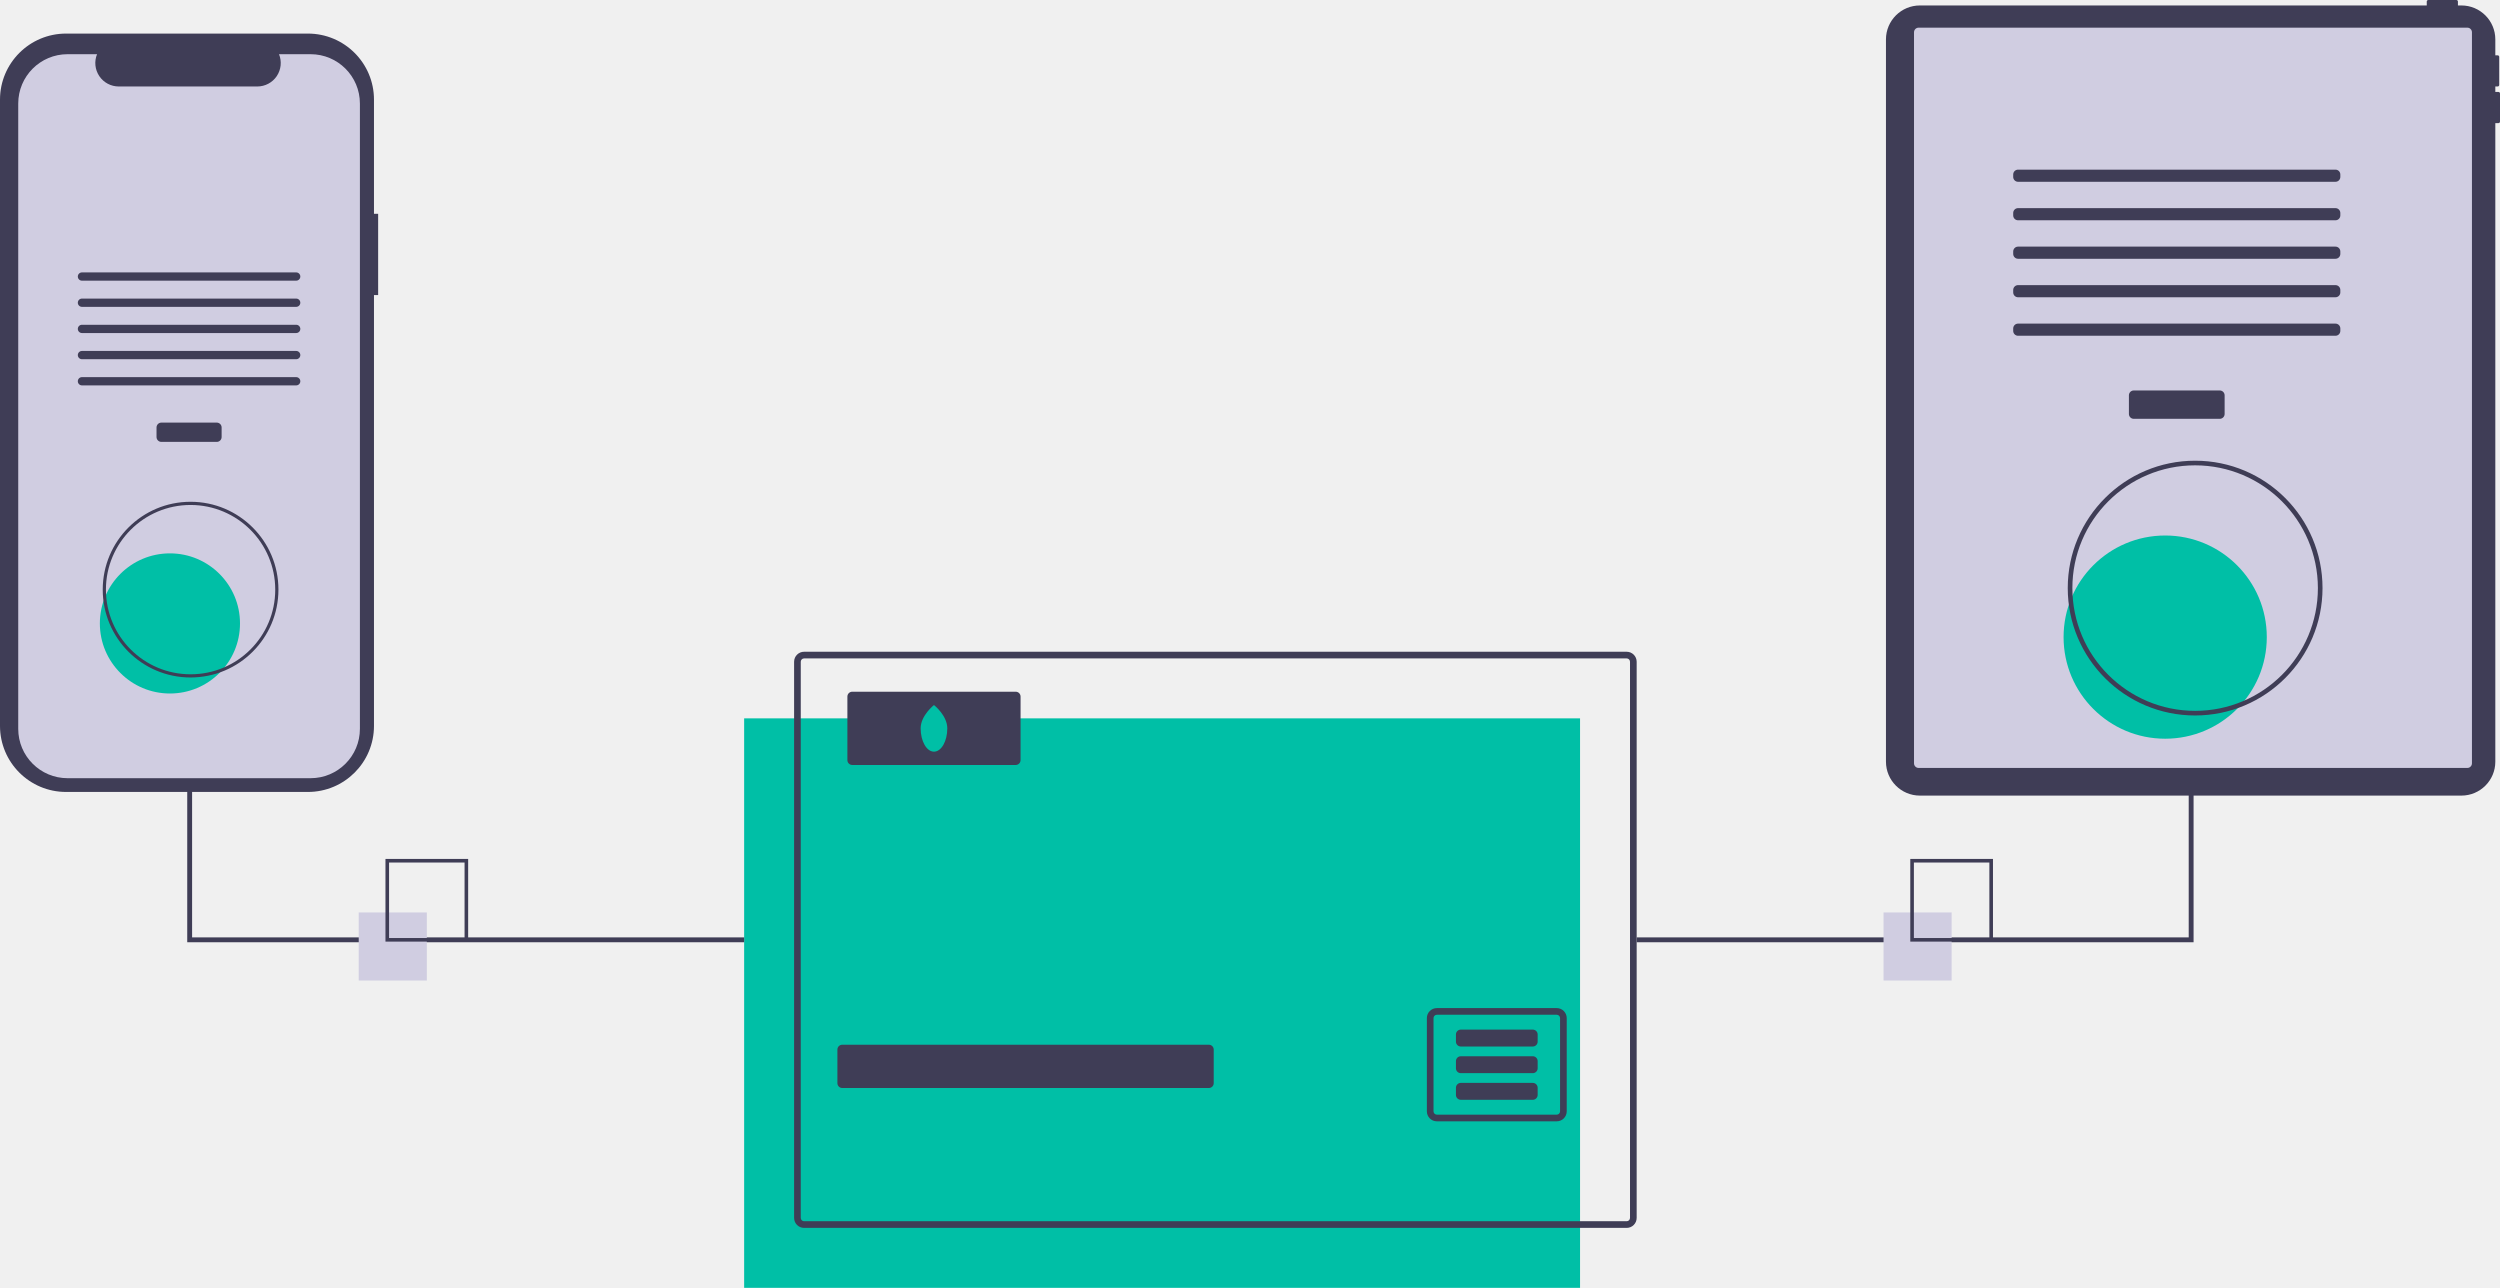
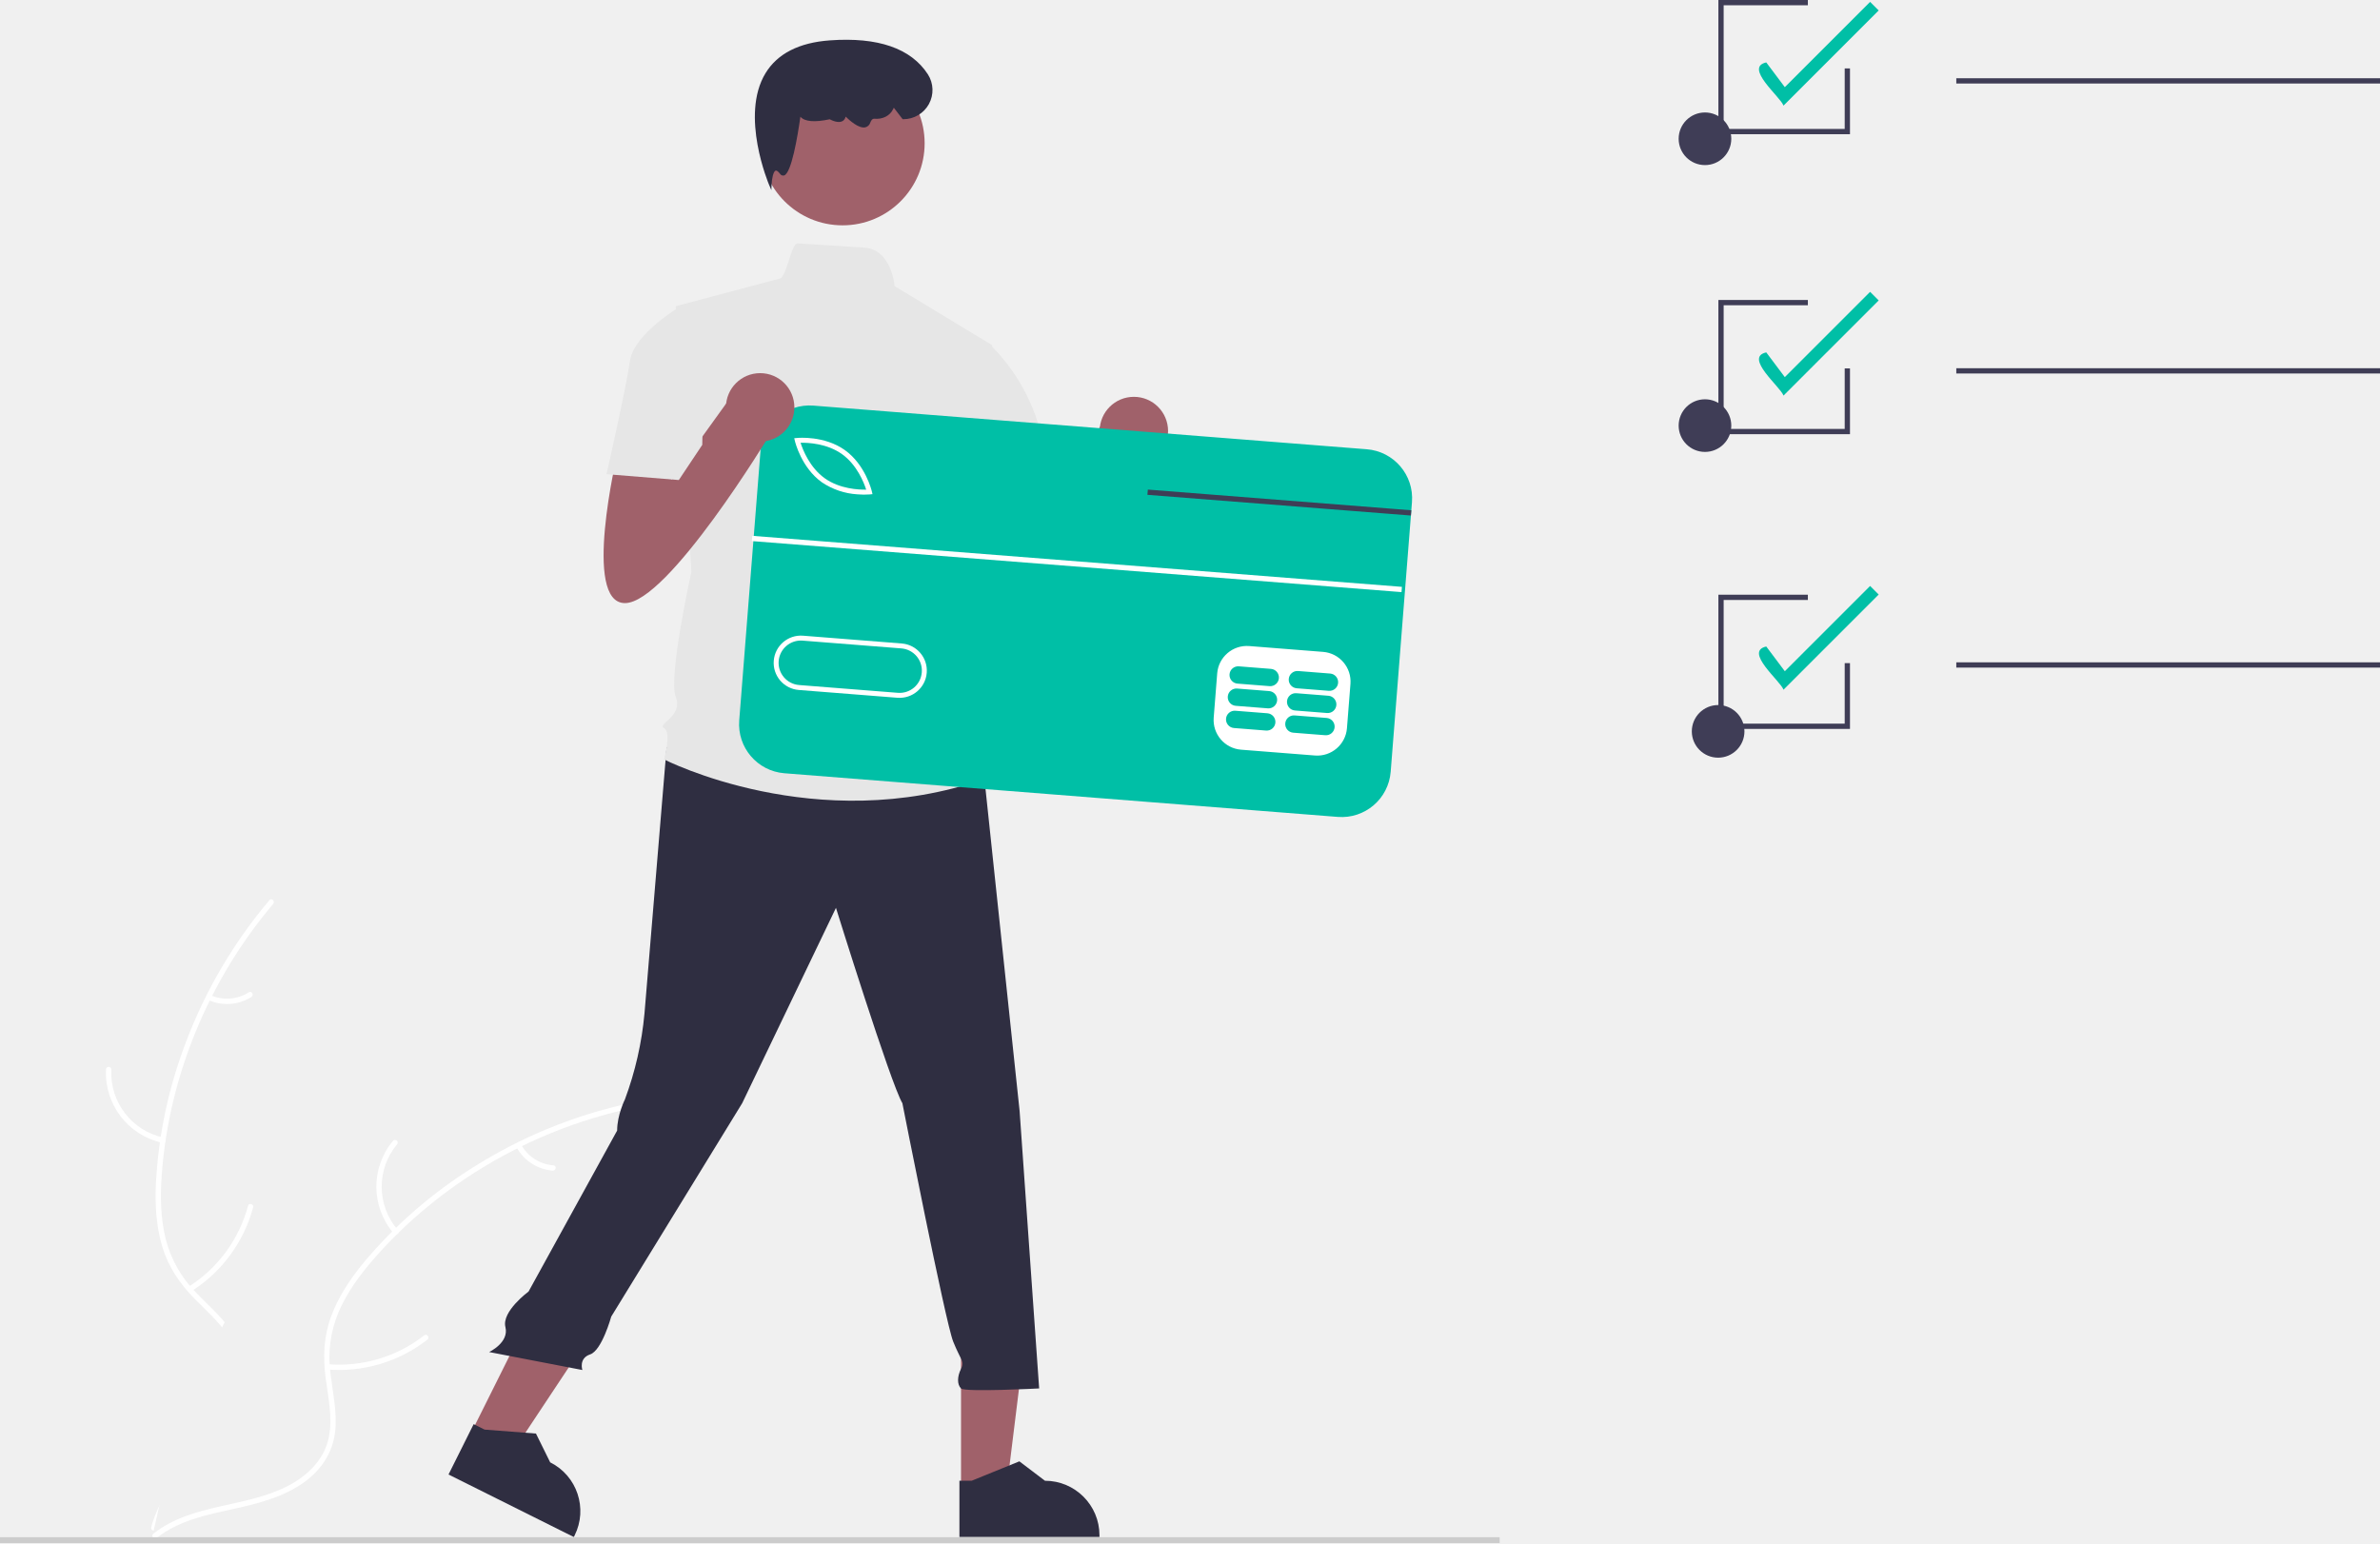
- <svg xmlns="http://www.w3.org/2000/svg" id="bbc47c66-d48b-4d11-bc2f-9f2748fa4450" data-name="Layer 1" width="1027.992" height="529.556" viewBox="0 0 1027.992 529.556">
-   <rect x="305.992" y="295.386" width="343.72" height="234.17" fill="#00bfa6" />
-   <path d="M754.886,453.218h-338.24a4.116,4.116,0,0,0-4.11,4.11v228.69a4.11,4.11,0,0,0,4.11,4.11h338.24a4.11,4.11,0,0,0,4.11-4.11v-228.69A4.116,4.116,0,0,0,754.886,453.218Zm1.37,232.8a1.366,1.366,0,0,1-1.37,1.37h-338.24a1.366,1.366,0,0,1-1.37-1.37v-228.69a1.372,1.372,0,0,1,1.37-1.37h338.24a1.372,1.372,0,0,1,1.37,1.37Z" transform="translate(-86.00397 -185.2222)" fill="#3f3d56" />
-   <rect x="344.335" y="429.587" width="154.743" height="17.802" rx="2" fill="#3f3d56" />
-   <path d="M726.126,599.748h-49.29a4.11,4.11,0,0,0-4.11,4.11v38.34a4.11,4.11,0,0,0,4.11,4.11h49.29a4.11,4.11,0,0,0,4.11-4.11v-38.34A4.11,4.11,0,0,0,726.126,599.748Zm1.37,42.45a1.372,1.372,0,0,1-1.37,1.37h-49.29a1.372,1.372,0,0,1-1.37-1.37v-38.34a1.366,1.366,0,0,1,1.37-1.37h49.29a1.366,1.366,0,0,1,1.37,1.37Z" transform="translate(-86.00397 -185.2222)" fill="#3f3d56" />
-   <rect x="598.676" y="423.372" width="33.603" height="6.952" rx="2" fill="#3f3d56" />
-   <rect x="598.676" y="434.328" width="33.603" height="6.952" rx="2" fill="#3f3d56" />
-   <rect x="598.676" y="445.283" width="33.603" height="6.952" rx="2" fill="#3f3d56" />
-   <rect x="348.444" y="284.431" width="71.209" height="30.127" rx="2" fill="#3f3d56" />
-   <path d="M475.53,484.716c0,5.294-2.452,9.586-5.478,9.586s-5.478-4.292-5.478-9.586,5.478-9.586,5.478-9.586S475.53,479.422,475.53,484.716Z" transform="translate(-86.00397 -185.2222)" fill="#00bfa6" />
-   <polygon points="901.992 161.837 899.992 161.837 899.992 385.451 672.992 385.451 672.992 387.451 901.992 387.451 901.992 161.837" fill="#3f3d56" />
-   <polygon points="305.992 387.451 76.992 387.451 76.992 161.837 78.992 161.837 78.992 385.451 305.992 385.451 305.992 387.451" fill="#3f3d56" />
-   <path d="M1113.355,223.032h-1.282v-2.243h.961a.641.641,0,0,0,.641-.641V208.613a.641.641,0,0,0-.641-.641h-.961v-6.551a13.956,13.956,0,0,0-13.956-13.956h-1.424v-1.602a.641.641,0,0,0-.641-.641h-11.535a.641.641,0,0,0-.641.641v1.602H875.461a13.956,13.956,0,0,0-13.956,13.956v296.994a13.956,13.956,0,0,0,13.956,13.956h222.657a13.956,13.956,0,0,0,13.956-13.956V235.849h1.282a.641.641,0,0,0,.641-.641V223.673A.641.641,0,0,0,1113.355,223.032Z" transform="translate(-86.00397 -185.2222)" fill="#3f3d56" />
-   <rect x="787.035" y="11.372" width="229.423" height="304.406" rx="1.905" fill="#d0cde1" />
-   <rect x="875.401" y="160.558" width="39.357" height="11.663" rx="2" fill="#3f3d56" />
-   <rect x="827.821" y="69.754" width="134.517" height="4.998" rx="2" fill="#3f3d56" />
-   <rect x="827.821" y="85.582" width="134.517" height="4.998" rx="2" fill="#3f3d56" />
-   <rect x="827.821" y="101.41" width="134.517" height="4.998" rx="2" fill="#3f3d56" />
-   <rect x="827.821" y="117.239" width="134.517" height="4.998" rx="2" fill="#3f3d56" />
-   <rect x="827.821" y="133.067" width="134.517" height="4.998" rx="2" fill="#3f3d56" />
-   <circle cx="890.317" cy="261.978" r="41.78" fill="#00bfa6" />
-   <path d="M988.636,479.426a52.382,52.382,0,1,1,52.382-52.382A52.441,52.441,0,0,1,988.636,479.426Zm0-102.859a50.477,50.477,0,1,0,50.477,50.477A50.534,50.534,0,0,0,988.636,376.567Z" transform="translate(-86.00397 -185.2222)" fill="#3f3d56" />
-   <path d="M241.496,273.134h-1.713V226.196a27.167,27.167,0,0,0-27.167-27.167H113.171A27.167,27.167,0,0,0,86.004,226.196V483.703a27.167,27.167,0,0,0,27.167,27.167h99.445A27.167,27.167,0,0,0,239.783,483.703V306.545H241.496Z" transform="translate(-86.00397 -185.2222)" fill="#3f3d56" />
-   <path d="M233.997,227.792V484.924a20.288,20.288,0,0,1-20.285,20.292H113.787a20.288,20.288,0,0,1-20.285-20.292V227.792a20.287,20.287,0,0,1,20.285-20.285h12.123a9.638,9.638,0,0,0,8.925,13.276h56.972a9.637,9.637,0,0,0,8.925-13.276h12.98A20.287,20.287,0,0,1,233.997,227.792Z" transform="translate(-86.00397 -185.2222)" fill="#d0cde1" />
-   <rect x="64.362" y="173.773" width="26.768" height="7.933" rx="2" fill="#3f3d56" />
-   <rect x="32" y="112.012" width="91.492" height="3.4" rx="1.7" fill="#3f3d56" />
-   <rect x="32" y="122.778" width="91.492" height="3.4" rx="1.7" fill="#3f3d56" />
-   <rect x="32" y="133.544" width="91.492" height="3.4" rx="1.7" fill="#3f3d56" />
-   <rect x="32" y="144.309" width="91.492" height="3.4" rx="1.7" fill="#3f3d56" />
-   <rect x="32" y="155.075" width="91.492" height="3.4" rx="1.7" fill="#3f3d56" />
-   <circle cx="69.875" cy="256.355" r="28.813" fill="#00bfa6" />
-   <path d="M164.371,463.801A36.125,36.125,0,1,1,200.496,427.677,36.165,36.165,0,0,1,164.371,463.801Zm0-70.936a34.811,34.811,0,1,0,34.811,34.811A34.85,34.85,0,0,0,164.371,392.866Z" transform="translate(-86.00397 -185.2222)" fill="#3f3d56" />
-   <rect x="147.505" y="375.19" width="28" height="28" fill="#d0cde1" />
-   <path d="M278.509,572.412h-34v-34h34Zm-32.522-1.478h31.043V539.89H245.987Z" transform="translate(-86.00397 -185.2222)" fill="#3f3d56" />
-   <rect x="774.505" y="375.19" width="28" height="28" fill="#d0cde1" />
-   <path d="M905.509,572.412h-34v-34h34Zm-32.522-1.478h31.043V539.89H872.987Z" transform="translate(-86.00397 -185.2222)" fill="#3f3d56" />
+ <svg xmlns="http://www.w3.org/2000/svg" id="bd2ba1ec-e736-43dc-bb00-e60daf8e81b7" data-name="Layer 1" width="904.362" height="586.406" viewBox="0 0 904.362 586.406">
+   <path d="M176.481,606.861c4.482-45.747,31.57-91.412,74.671-107.385a211.783,211.783,0,0,0,3.8,145.354c7.154,17.901,16.974,37.067,11.164,55.449-3.615,11.437-12.957,20.359-23.51,26.061-10.554,5.702-22.356,8.596-34.01,11.434l-2.257,1.968C186.637,698.212,172,652.608,176.481,606.861Z" transform="translate(-147.8192 -156.7972)" fill="#f0f0f0" />
+   <path d="M251.607,500.327c-24.335,28.724-39.652,65.407-42.33,103.015-.579,8.131-.459,16.429,1.523,24.376a44.709,44.709,0,0,0,11.656,20.44c5.154,5.374,11.048,10.274,14.805,16.808,3.961,6.886,4.313,14.819,1.919,22.306-2.928,9.16-8.974,16.722-15.142,23.912-6.849,7.983-14.09,16.165-16.818,26.582-.331,1.262-2.27.675-1.94-.585,4.747-18.124,21.942-28.797,29.847-45.215,3.689-7.661,5.091-16.481,1.24-24.366-3.367-6.895-9.441-11.954-14.706-17.35-5.529-5.666-9.818-11.929-12.142-19.561-2.378-7.807-2.823-16.118-2.454-24.228a175.619,175.619,0,0,1,11.431-53.685,184.227,184.227,0,0,1,31.732-53.932c.841-.992,2.215.498,1.38,1.484Z" transform="translate(-147.8192 -156.7972)" fill="#fff" />
+   <path d="M209.502,591.072a27.158,27.158,0,0,1-21.407-27.901,1.014,1.014,0,0,1,2.026.048,25.148,25.148,0,0,0,19.966,25.913c1.276.268.684,2.206-.585,1.94Z" transform="translate(-147.8192 -156.7972)" fill="#fff" />
+   <path d="M219.483,645.778a52.346,52.346,0,0,0,22.582-30.746c.335-1.261,2.274-.675,1.94.585a54.447,54.447,0,0,1-23.563,31.946c-1.106.695-2.058-1.093-.958-1.785Z" transform="translate(-147.8192 -156.7972)" fill="#fff" />
+   <path d="M227.849,534.99a15.373,15.373,0,0,0,14.544-1.119c1.096-.709,2.047,1.081.958,1.785a17.227,17.227,0,0,1-16.087,1.274,1.047,1.047,0,0,1-.677-1.262,1.018,1.018,0,0,1,1.262-.677Z" transform="translate(-147.8192 -156.7972)" fill="#fff" />
+   <path d="M385.833,577.466c-.672.462-1.344.924-2.016,1.404a202.453,202.453,0,0,0-25.35,20.878c-.618.581-1.235,1.178-1.835,1.775a213.431,213.431,0,0,0-44.683,64.638,207.267,207.267,0,0,0-10.584,29.66c-3.826,14.005-6.859,29.495-14.853,41.077a35.558,35.558,0,0,1-2.68,3.491L208.915,742.342c-.172-.081-.345-.145-.519-.226l-2.988.215c.106-.533.228-1.083.335-1.616.06-.309.138-.619.198-.929.046-.206.092-.413.121-.602.015-.069.031-.138.046-.189.029-.189.077-.361.106-.533q1.008-4.619,2.085-9.239c-0-.017-0-.017.016-.035,5.529-23.457,13.065-46.658,23.884-67.978.326-.641.65-1.3,1.01-1.942A197.78,197.78,0,0,1,250.266,631.867a174.848,174.848,0,0,1,11.293-13.618,145.397,145.397,0,0,1,35.662-28.193c26.5-14.887,57.465-21.134,86.407-13.216C384.368,577.042,385.092,577.245,385.833,577.466Z" transform="translate(-147.8192 -156.7972)" fill="#f0f0f0" />
+   <path d="M385.689,578.421c-36.724,8.283-71.04,28.351-95.82,56.766-5.357,6.143-10.258,12.841-13.461,20.38a44.709,44.709,0,0,0-2.999,23.338c.879,7.394,2.635,14.855,1.702,22.334-.984,7.883-5.478,14.429-11.897,18.966-7.853,5.551-17.233,7.949-26.487,9.976-10.275,2.25-20.983,4.424-29.433,11.099-1.024.809-2.219-.827-1.197-1.635,14.702-11.613,34.857-9.782,51.054-18.132,7.558-3.896,13.987-10.094,15.66-18.708,1.463-7.533-.341-15.229-1.296-22.707-1.003-7.853-.657-15.436,2.083-22.929,2.802-7.665,7.45-14.569,12.627-20.822a175.619,175.619,0,0,1,41.449-35.983A184.227,184.227,0,0,1,385.481,576.405c1.269-.286,1.468,1.731.208,2.015Z" transform="translate(-147.8192 -156.7972)" fill="#fff" />
+   <path d="M297.436,625.526a27.158,27.158,0,0,1-.294-35.166c.839-.998,2.429.259,1.588,1.258a25.148,25.148,0,0,0,.341,32.711c.857.982-.783,2.173-1.635,1.197Z" transform="translate(-147.8192 -156.7972)" fill="#fff" />
+   <path d="M272.469,675.215a52.346,52.346,0,0,0,36.542-10.953c1.027-.805,2.222.831,1.197,1.635a54.447,54.447,0,0,1-38.048,11.321c-1.301-.11-.985-2.112.31-2.002Z" transform="translate(-147.8192 -156.7972)" fill="#fff" />
+   <path d="M345.851,591.793a15.373,15.373,0,0,0,12.286,7.863c1.302.094.984,2.095-.31,2.002a17.227,17.227,0,0,1-13.611-8.669,1.047,1.047,0,0,1,.219-1.416,1.018,1.018,0,0,1,1.416.219Z" transform="translate(-147.8192 -156.7972)" fill="#fff" />
+   <path d="M825.522,196.935c-1.119-3.303-15.145-14.53-6.55-16.417l7.049,9.399,32.407-32.406,3.259,3.259Z" transform="translate(-147.8192 -156.7972)" fill="#00bfa6" />
+   <path d="M825.522,307.129c-1.119-3.303-15.145-14.53-6.55-16.417l7.049,9.399,32.407-32.406,3.259,3.259Z" transform="translate(-147.8192 -156.7972)" fill="#00bfa6" />
+   <path d="M825.522,418.897c-1.119-3.303-15.145-14.53-6.55-16.417l7.049,9.399,32.407-32.406,3.259,3.259Z" transform="translate(-147.8192 -156.7972)" fill="#00bfa6" />
+   <circle cx="647.862" cy="161.738" r="10" fill="#3f3d56" />
+   <circle cx="647.862" cy="52.738" r="10" fill="#3f3d56" />
+   <rect x="743.362" y="29.738" width="161" height="2" fill="#3f3d56" />
+   <circle cx="652.862" cy="277.932" r="10" fill="#3f3d56" />
+   <rect x="743.362" y="139.932" width="161" height="2" fill="#3f3d56" />
+   <rect x="743.362" y="251.7" width="161" height="2" fill="#3f3d56" />
+   <polygon points="702.96 277 652.96 277 652.96 226 686.96 226 686.96 228 654.96 228 654.96 275 700.96 275 700.96 252 702.96 252 702.96 277" fill="#3f3d56" />
+   <polygon points="702.96 165 652.96 165 652.96 114 686.96 114 686.96 116 654.96 116 654.96 163 700.96 163 700.96 140 702.96 140 702.96 165" fill="#3f3d56" />
+   <polygon points="702.96 51 652.96 51 652.96 0 686.96 0 686.96 2 654.96 2 654.96 49 700.96 49 700.96 26 702.96 26 702.96 51" fill="#3f3d56" />
+   <path d="M524.324,338.569s-13.363,56.421,2.97,56.421S582.23,331.145,582.23,331.145L568.867,314.813l-23.985,33.3-1.256-16.967Z" transform="translate(-147.8192 -156.7972)" fill="#a0616a" />
+   <circle cx="430.85" cy="163.801" r="13" fill="#a0616a" />
+   <polygon points="365.175 566.048 382.478 566.047 390.711 499.301 365.171 499.302 365.175 566.048" fill="#a0616a" />
+   <path d="M512.384,740.897l53.213-.002v-.673a20.713,20.713,0,0,0-20.712-20.712H544.884l-9.72-7.374-18.135,7.375-4.645 0Z" transform="translate(-147.8192 -156.7972)" fill="#2f2e41" />
+   <polygon points="179.038 544.459 194.521 552.185 231.693 496.14 208.841 484.736 179.038 544.459" fill="#a0616a" />
+   <path d="M318.25,717.136l47.613,23.761.301-.602a20.713,20.713,0,0,0-9.283-27.781l-.001-.001-5.404-10.939-19.52-1.5-4.156-2.074Z" transform="translate(-147.8192 -156.7972)" fill="#2f2e41" />
+   <rect y="584.165" width="569.85" height="2.241" fill="#ccc" />
+   <path d="M401.117,440.925s-6.915,83.148-8.4,100.966a126.71,126.71,0,0,1-7.424,32.665s-2.97,5.939-2.97,11.878l-33.655,61.164s-10.284,7.559-8.8,13.498-6.2,9.502-6.2,9.502l35.442,6.831s-1.485-4.454,2.97-5.939,8-14.363,8-14.363l49.756-81.086L465.471,501.802s20.787,66.815,25.241,74.238c0,0,16.332,83.147,19.302,90.571s4.454,7.424,2.97,10.393-1.485,5.939,0,7.424,29.695,0,29.695,0l-7.424-105.419L521.892,452.805l-68.299-20.787Z" transform="translate(-147.8192 -156.7972)" fill="#2f2e41" />
+   <circle cx="320.167" cy="54.452" r="31.18" fill="#a0616a" />
+   <path d="M524.862,287.995l-37.118-22.489s-1.029-13.965-11.605-14.622c-5.31-.33-13.277-.834-25.235-1.605-2.527-.163-4.232,13.662-7.128,13.475l-39.181,10.393,5.939,100.964s-8.909,40.089-5.939,47.513-7.424,10.393-4.454,11.878,0,11.878,0,11.878,57.906,29.695,121.751,7.424l-5.939-19.302a15.58,15.58,0,0,0-2.97-14.848s5.939-8.909-1.485-16.332c0,0,2.97-13.363-4.454-19.302l-1.485-20.787,4.454-10.393Z" transform="translate(-147.8192 -156.7972)" fill="#e6e6e6" />
+   <path d="M440.93,229.061l-.872-2.024c-.112-.262-11.139-26.329-1.365-42.408,4.524-7.444,12.751-11.646,24.452-12.49,18.307-1.324,30.837,3.019,37.251,12.898a11.075,11.075,0,0,1-9.335,17.061h-.246l-3.364-4.368-.196.425c-1.218,2.635-4.015,4.077-7.291,3.761-.557-.04-1.051.441-1.447,1.47a2.615,2.615,0,0,1-1.958,1.814c-2.42.471-5.871-2.578-7.415-4.097a2.478,2.478,0,0,1-1.155,1.701c-1.627.939-4.16-.288-4.887-.678-5.792,1.23-9.541.901-11.146-.977-1.089,7.704-3.426,21.57-6.228,22.338a1.401,1.401,0,0,1-1.529-.668c-.675-.876-1.278-1.312-1.654-1.19-.912.29-1.45,3.292-1.527,5.229Z" transform="translate(-147.8192 -156.7972)" fill="#2f2e41" />
+   <path d="M508.529,289.48l14.811-2.406a72.314,72.314,0,0,1,20.823,38.041c4.454,23.756,5.939,28.211,5.939,28.211l-35.634,8.909-19.302-37.119Z" transform="translate(-147.8192 -156.7972)" fill="#e6e6e6" />
+   <rect x="496.825" y="270.454" width="116.395" height="234.311" transform="translate(-22.85274 753.6348) rotate(-85.48966)" fill="#fff" />
+   <path d="M467.762,329.37c-5.716-4.082-12.974-4.377-15.746-4.319.846,2.64,3.474,9.412,9.191,13.496,5.73,4.092,12.979,4.379,15.747,4.321C476.108,340.229,473.479,333.455,467.762,329.37Z" transform="translate(-147.8192 -156.7972)" fill="#00bfa6" />
+   <path d="M490.313,403.204l-37.507-2.959a8.465,8.465,0,1,0-1.331,16.878h0l37.507,2.959a8.465,8.465,0,0,0,1.331-16.878Z" transform="translate(-147.8192 -156.7972)" fill="#00bfa6" />
+   <path d="M667.183,327.527l-210.29-16.59a18.683,18.683,0,0,0-20.092,17.159L428.714,430.547a18.693,18.693,0,0,0,17.162,20.101l210.29,16.59a18.683,18.683,0,0,0,20.092-17.159l7.686-97.375.155-1.989.245-3.096A18.683,18.683,0,0,0,667.183,327.527Zm-6.21,89.138-1.332,16.879a11.315,11.315,0,0,1-12.142,10.361l-28.133-2.217A11.315,11.315,0,0,1,609.005,429.546l1.333-16.879A11.319,11.319,0,0,1,622.479,402.307l28.124,2.219A11.329,11.329,0,0,1,660.973,416.665ZM441.84,407.864a10.346,10.346,0,0,1,11.114-9.491l37.506,2.961a10.342,10.342,0,1,1-1.609,20.622l-.019.005-37.506-2.961A10.334,10.334,0,0,1,441.84,407.864Zm8.029-83.482-.256-1.049,1.079-.099c.422-.045,10.399-.941,18.165,4.607,7.766,5.548,10.148,15.281,10.251,15.688l.247,1.052-1.076.109a28.423,28.423,0,0,1-4.589-.03,27.137,27.137,0,0,1-13.578-4.586C452.344,334.525,449.963,324.792,449.869,324.382Z" transform="translate(-147.8192 -156.7972)" fill="#00bfa6" />
+   <path d="M629.423,427.859l-12.19-.962a3.292,3.292,0,0,0-.518,6.564l12.19.962a3.292,3.292,0,0,0,.518-6.564Z" transform="translate(-147.8192 -156.7972)" fill="#00bfa6" />
+   <path d="M651.927,429.634l-12.19-.962a3.292,3.292,0,0,0-.518,6.564l12.19.962a3.292,3.292,0,0,0,.518-6.564Z" transform="translate(-147.8192 -156.7972)" fill="#00bfa6" />
+   <path d="M630.088,419.42l-12.19-.962a3.292,3.292,0,0,0-.518,6.564l12.19.962a3.292,3.292,0,0,0,.518-6.564Z" transform="translate(-147.8192 -156.7972)" fill="#00bfa6" />
+   <path d="M652.592,421.195l-12.19-.962a3.292,3.292,0,0,0-.518,6.564l12.19.962a3.292,3.292,0,0,0,.518-6.564Z" transform="translate(-147.8192 -156.7972)" fill="#00bfa6" />
+   <path d="M630.754,410.981l-12.19-.962a3.292,3.292,0,0,0-.518,6.564l12.19.962a3.292,3.292,0,0,0,.518-6.564Z" transform="translate(-147.8192 -156.7972)" fill="#00bfa6" />
+   <path d="M653.258,412.756l-12.19-.962a3.292,3.292,0,0,0-.518,6.564l12.19.962a3.292,3.292,0,0,0,.518-6.564Z" transform="translate(-147.8192 -156.7972)" fill="#00bfa6" />
+   <rect x="556.023" y="247.309" width="2.001" height="247.613" transform="translate(-4.39383 740.5675) rotate(-85.50837)" fill="#fff" />
+   <polygon points="536.278 193.917 536.123 195.907 527.532 195.233 435.999 188.043 436.164 186.051 527.687 193.243 536.278 193.917" fill="#3f3d56" />
+   <path d="M382.324,329.569s-13.363,56.421,2.97,56.421S440.23,322.145,440.23,322.145L426.867,305.813l-23.985,33.3-1.256-16.967Z" transform="translate(-147.8192 -156.7972)" fill="#a0616a" />
+   <circle cx="288.85" cy="154.801" r="13" fill="#a0616a" />
+   <path d="M415.412,282.056l-8.909-8.909s-17.817,10.393-19.302,20.787-8.909,43.058-8.909,43.058l27.468,2.227,8.909-13.363Z" transform="translate(-147.8192 -156.7972)" fill="#e6e6e6" />
</svg>
